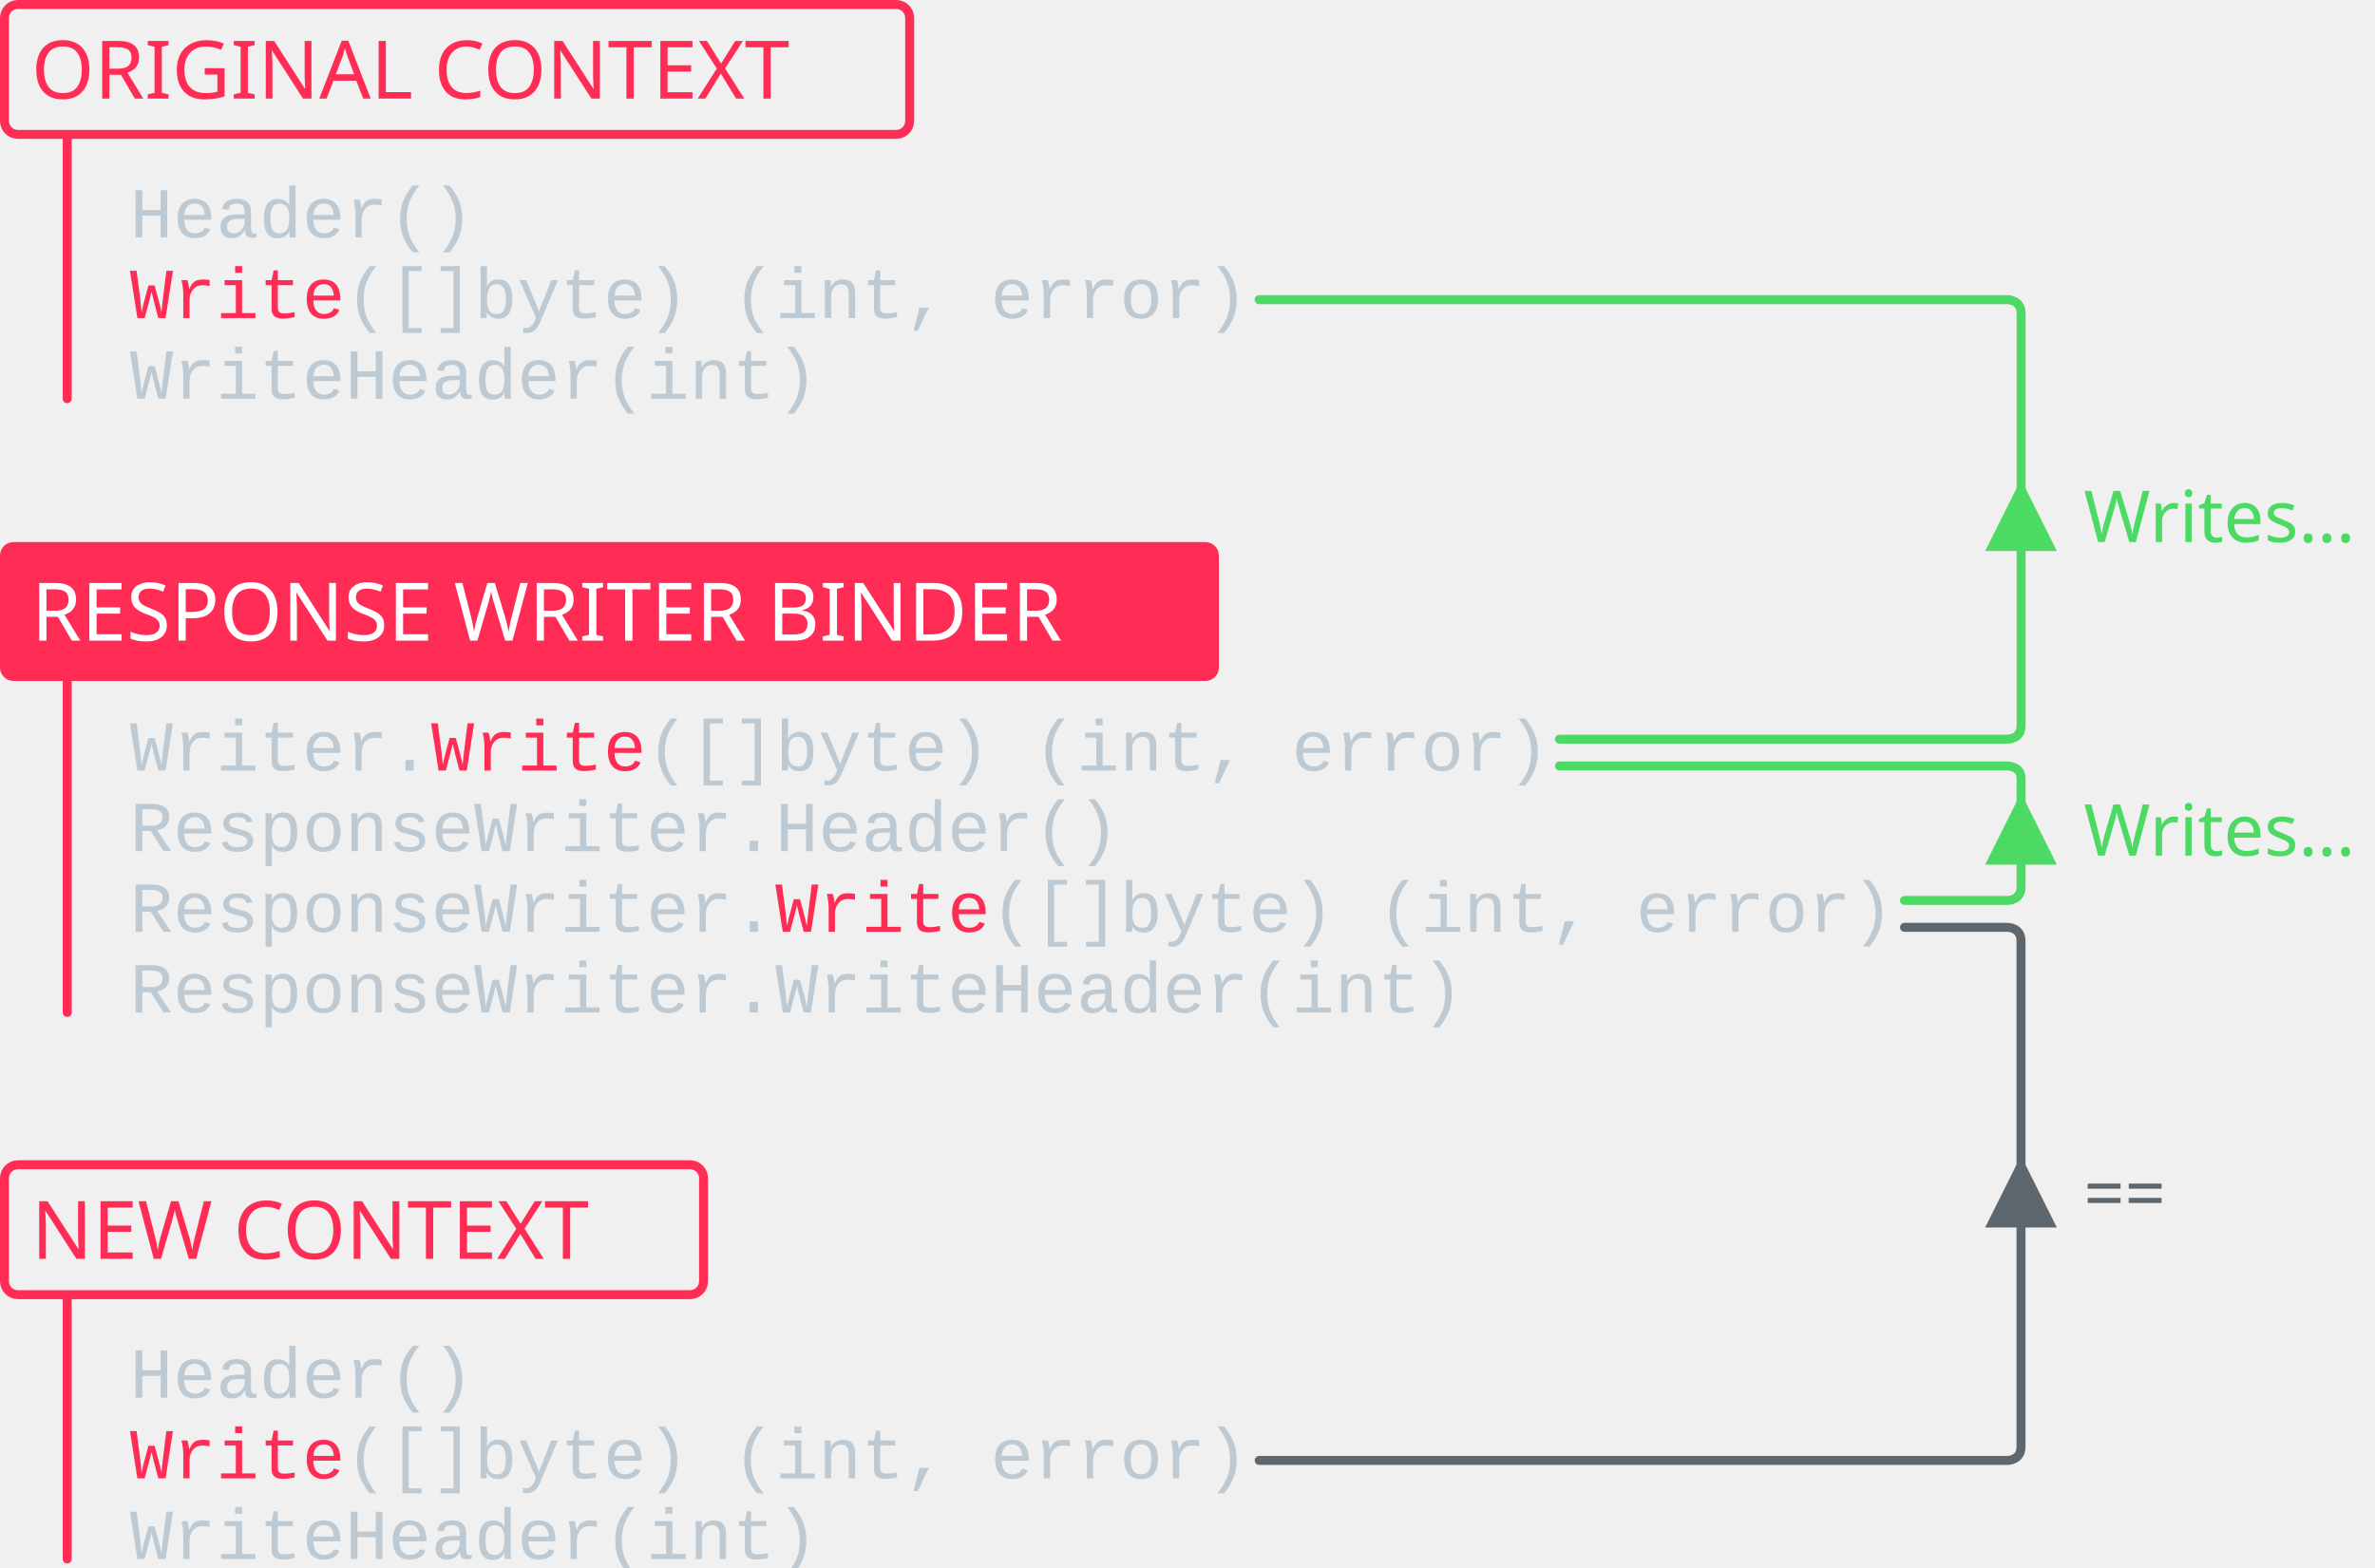
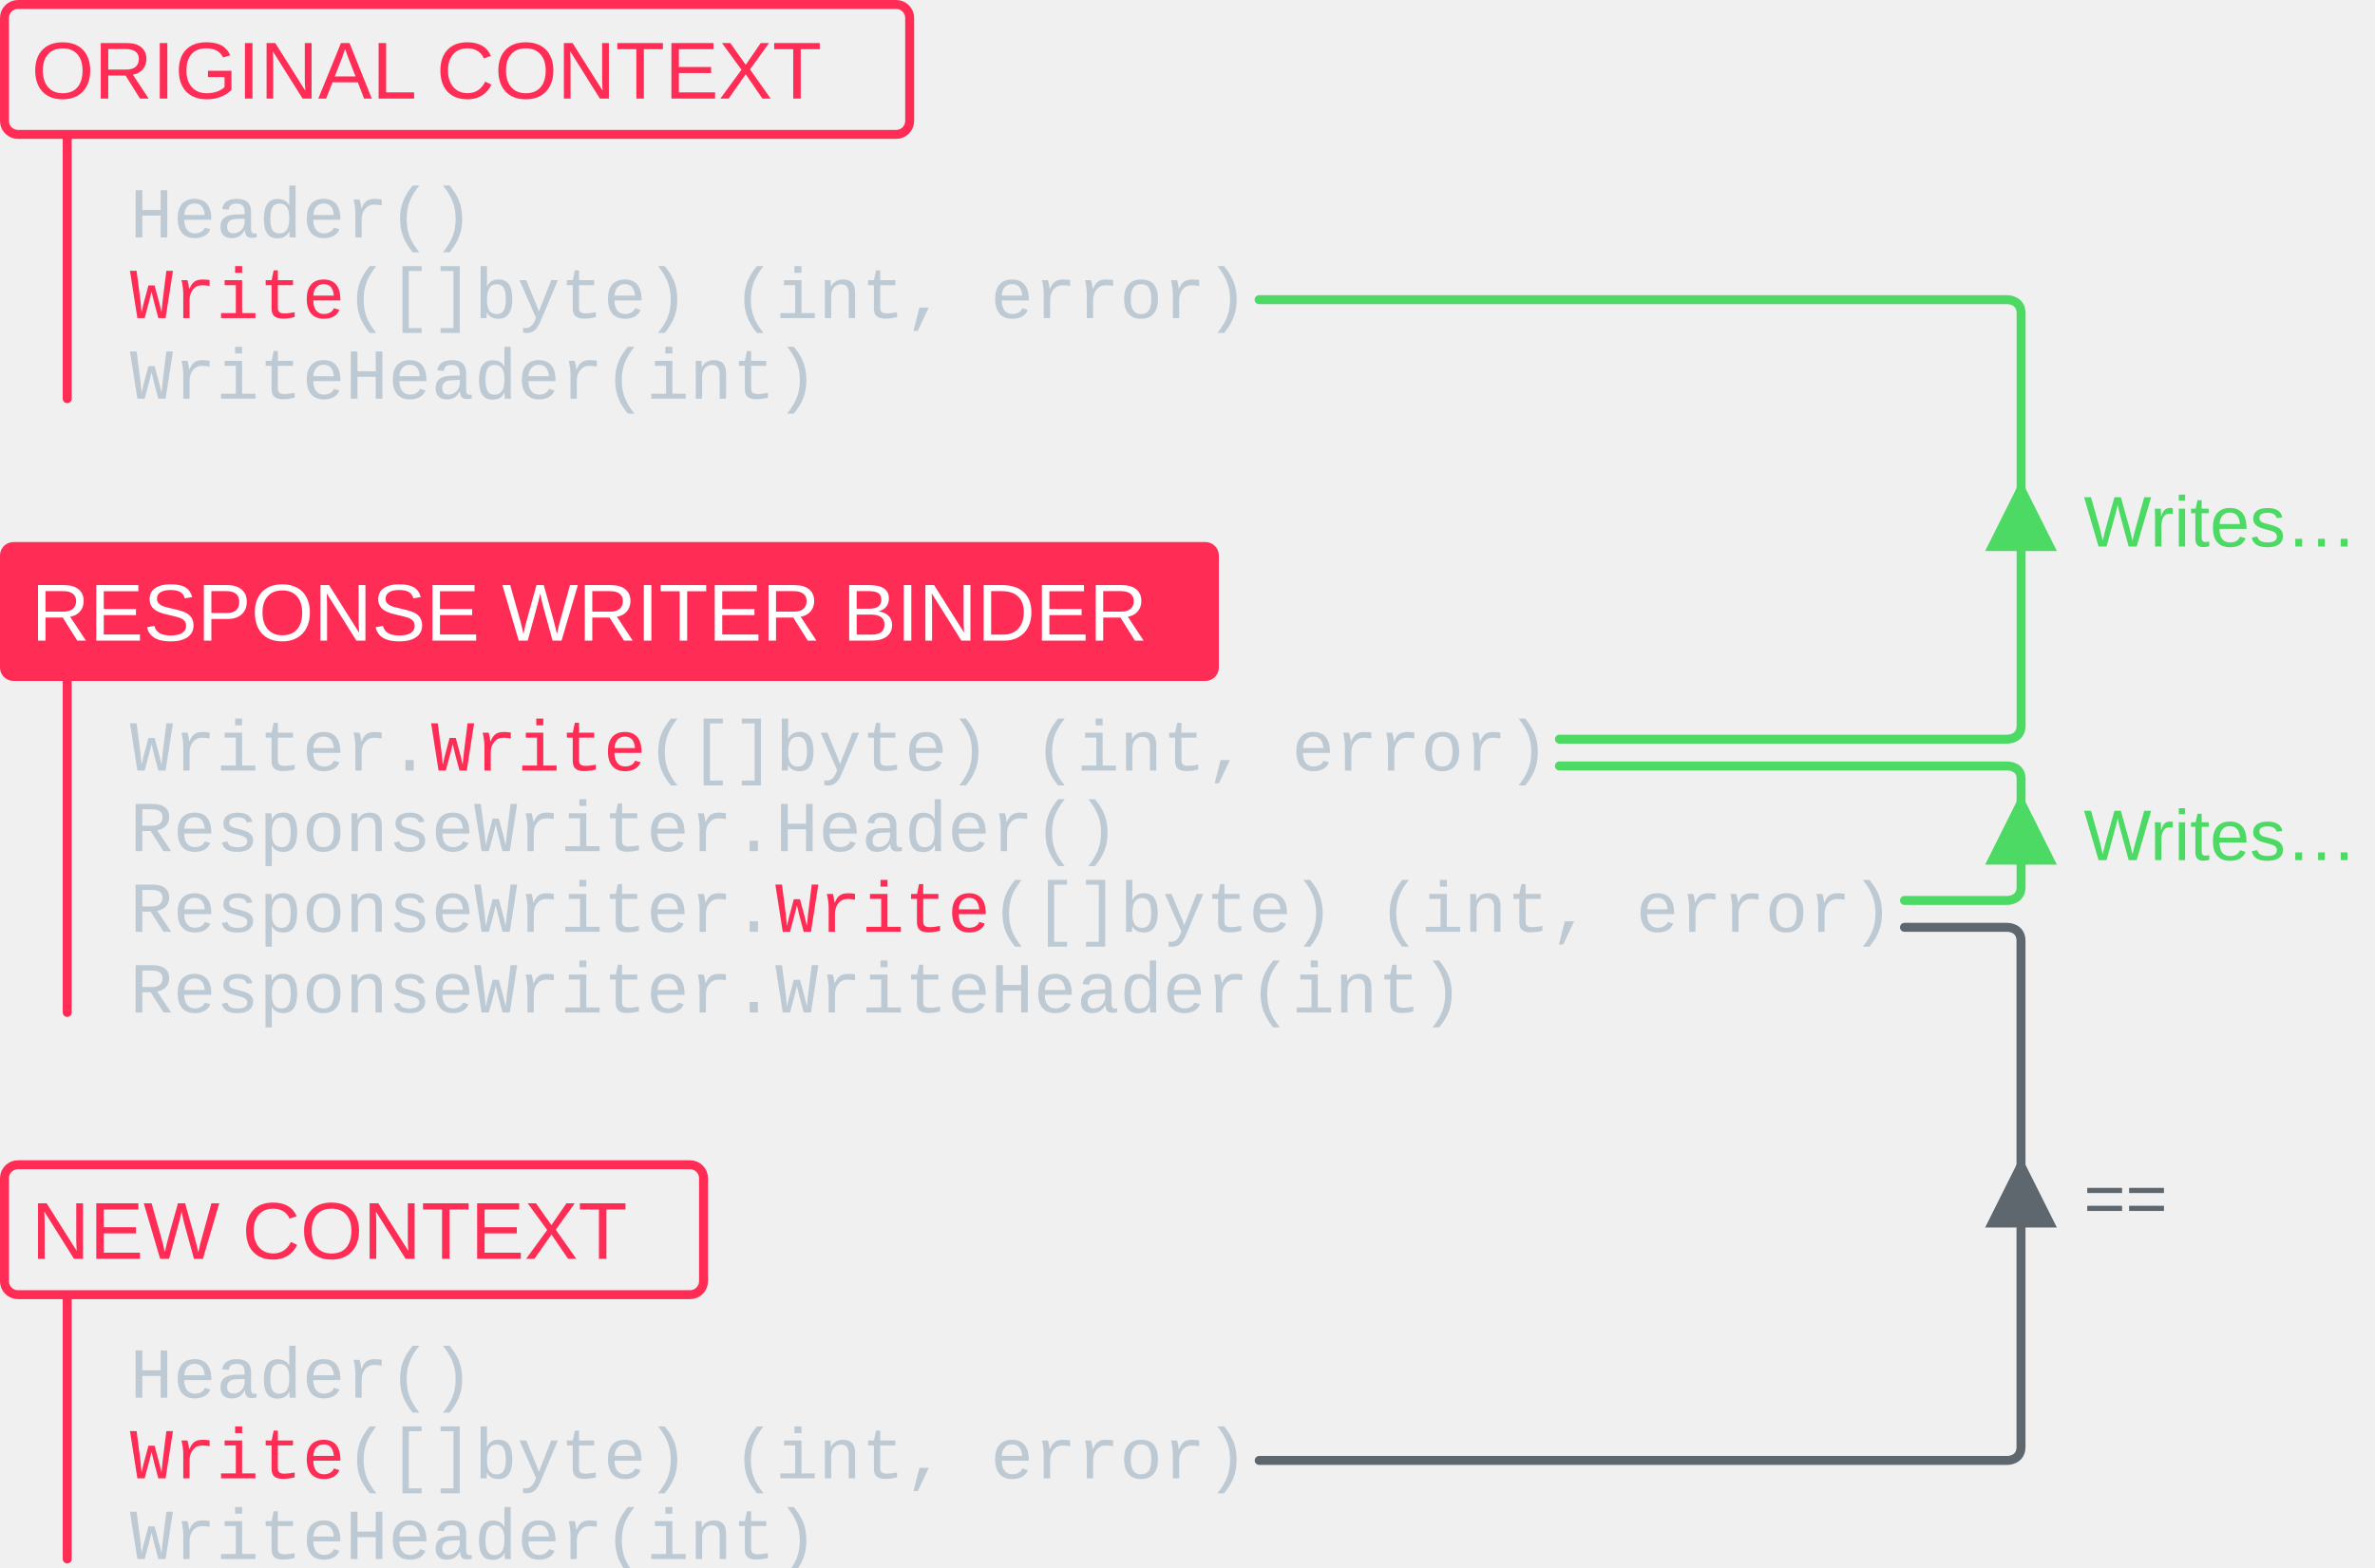
<svg xmlns="http://www.w3.org/2000/svg" width="530px" height="350px" viewBox="0 0 530 350" version="1.1">
  <defs />
  <g stroke="none" stroke-width="1" fill="none" fill-rule="evenodd">
    <g>
      <text font-family="Courier New" font-size="16" font-weight="normal">
        <tspan x="29" y="312" fill="#BECAD3">Header()</tspan>
        <tspan x="29" y="330" fill="#FF2D55">Write</tspan>
        <tspan x="77.008" y="330" fill="#BECAD3">([]byte) (int, error)</tspan>
        <tspan x="29" y="348" fill="#BECAD3">WriteHeader(int)</tspan>
      </text>
      <g transform="translate(1, 260)">
        <rect stroke="#FF2D55" stroke-width="2" x="0" y="0" width="156" height="29" rx="3" />
-         <text font-family="Gotham" font-size="18" font-weight="313" fill="#FF2D55">
+         <text font-family="Arial" font-size="18" font-weight="normal" fill="#FF2D55">
          <tspan x="6" y="21">NEW CONTEXT</tspan>
        </text>
        <path d="M14,30 L14,88" stroke="#FF2D55" stroke-width="2" stroke-linecap="round" stroke-linejoin="bevel" />
      </g>
      <text font-family="Courier New" font-size="16" font-weight="normal">
        <tspan x="29" y="172" fill="#BECAD3">Writer.</tspan>
        <tspan x="96.211" y="172" fill="#FF2D55">Write</tspan>
        <tspan x="144.219" y="172" fill="#BECAD3">([]byte) (int, error)</tspan>
        <tspan x="29" y="190" fill="#BECAD3">ResponseWriter.Header()</tspan>
        <tspan x="29" y="208" fill="#BECAD3">ResponseWriter.</tspan>
        <tspan x="173.023" y="208" fill="#FF2D55">Write</tspan>
        <tspan x="221.031" y="208" fill="#BECAD3">([]byte) (int, error)</tspan>
        <tspan x="29" y="226" fill="#BECAD3">ResponseWriter.WriteHeader(int)</tspan>
      </text>
      <g transform="translate(0, 121)">
        <rect fill="#FF2D55" x="0" y="0" width="272" height="31" rx="3" />
-         <text font-family="Gotham" font-size="18" font-weight="313" fill="#FFFFFF">
+         <text font-family="Arial" font-size="18" font-weight="normal" fill="#FFFFFF">
          <tspan x="7" y="22">RESPONSE WRITER BINDER</tspan>
        </text>
        <path d="M15,31 L15,105" stroke="#FF2D55" stroke-width="2" stroke-linecap="round" stroke-linejoin="bevel" />
      </g>
      <text font-family="Courier New" font-size="16" font-weight="normal">
        <tspan x="29" y="53" fill="#BECAD3">Header()</tspan>
        <tspan x="29" y="71" fill="#FF2D55">Write</tspan>
        <tspan x="77.008" y="71" fill="#BECAD3">([]byte) (int, error)</tspan>
        <tspan x="29" y="89" fill="#BECAD3">WriteHeader(int)</tspan>
      </text>
      <g transform="translate(1, 1)">
        <rect stroke="#FF2D55" stroke-width="2" x="0" y="0" width="202" height="29" rx="3" />
-         <text font-family="Gotham" font-size="18" font-weight="313" fill="#FF2D55">
+         <text font-family="Arial" font-size="18" font-weight="normal" fill="#FF2D55">
          <tspan x="6" y="21">ORIGINAL CONTEXT</tspan>
        </text>
        <path d="M14,29.991 L14,88" stroke="#FF2D55" stroke-width="2" stroke-linecap="round" stroke-linejoin="bevel" />
      </g>
      <g transform="translate(281, 206)">
        <polygon fill="#5E676E" points="170 52 178 68 162 68 " />
-         <text font-family="Gotham" font-size="16" font-weight="260" fill="#5E676E">
-           <tspan x="184" y="66">==</tspan>
+         <text font-family="Arial" font-size="16" font-weight="normal" fill="#5E676E">
+           <tspan x="184" y="67">==</tspan>
        </text>
        <path d="M8.8817842e-16,120 L167.003,120 C167.003,120 170.003,120 170.003,117 C170.003,114.286 170.003,7 170.003,4 C170.003,1 167.003,1 167.003,1 L144,1" stroke="#5E676E" stroke-width="2" stroke-linecap="round" stroke-linejoin="bevel" />
      </g>
      <g transform="translate(347, 170)">
        <polygon fill="#4CD964" points="104 7 112 23 96 23 " />
-         <text font-family="Gotham" font-size="16" font-weight="260" fill="#4CD964">
-           <tspan x="118" y="21">Writes…</tspan>
+         <text font-family="Arial" font-size="16" font-weight="normal" fill="#4CD964">
+           <tspan x="118" y="22">Writes…</tspan>
        </text>
        <path d="M78,31 L101.018,31 C101.018,31 104.018,31 104.018,28 C104.018,25.635 104.018,6.591 104.018,3.787 C104.018,0.983 101.018,0.983 101.018,0.983 L0.995,0.983" stroke="#4CD964" stroke-width="2" stroke-linecap="round" stroke-linejoin="bevel" />
      </g>
      <g transform="translate(280, 66)">
        <polygon fill="#4CD964" points="171 41 179 57 163 57 " />
-         <text font-family="Gotham" font-size="16" font-weight="260" fill="#4CD964">
-           <tspan x="185" y="55">Writes…</tspan>
+         <text font-family="Arial" font-size="16" font-weight="normal" fill="#4CD964">
+           <tspan x="185" y="56">Writes…</tspan>
        </text>
        <path d="M68,99 L168.026,99 C168.026,99 171.026,99 171.026,96 C171.026,93.326 171.026,6.959 171.026,3.928 C171.026,0.897 168.026,0.897 168.026,0.897 L0.975,0.897" stroke="#4CD964" stroke-width="2" stroke-linecap="round" stroke-linejoin="bevel" />
      </g>
    </g>
  </g>
</svg>
